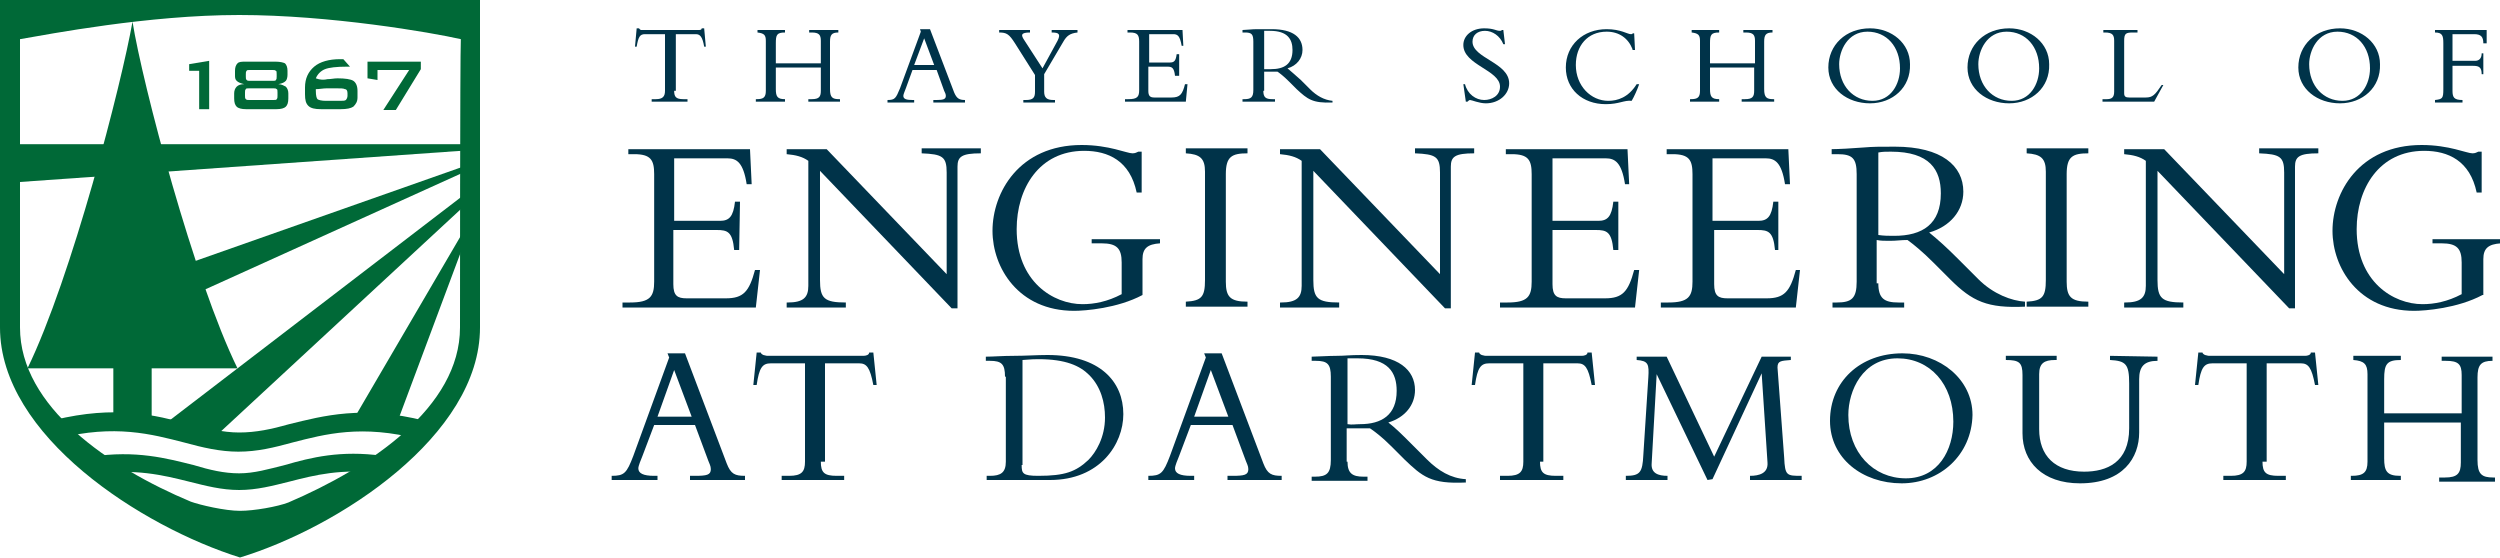
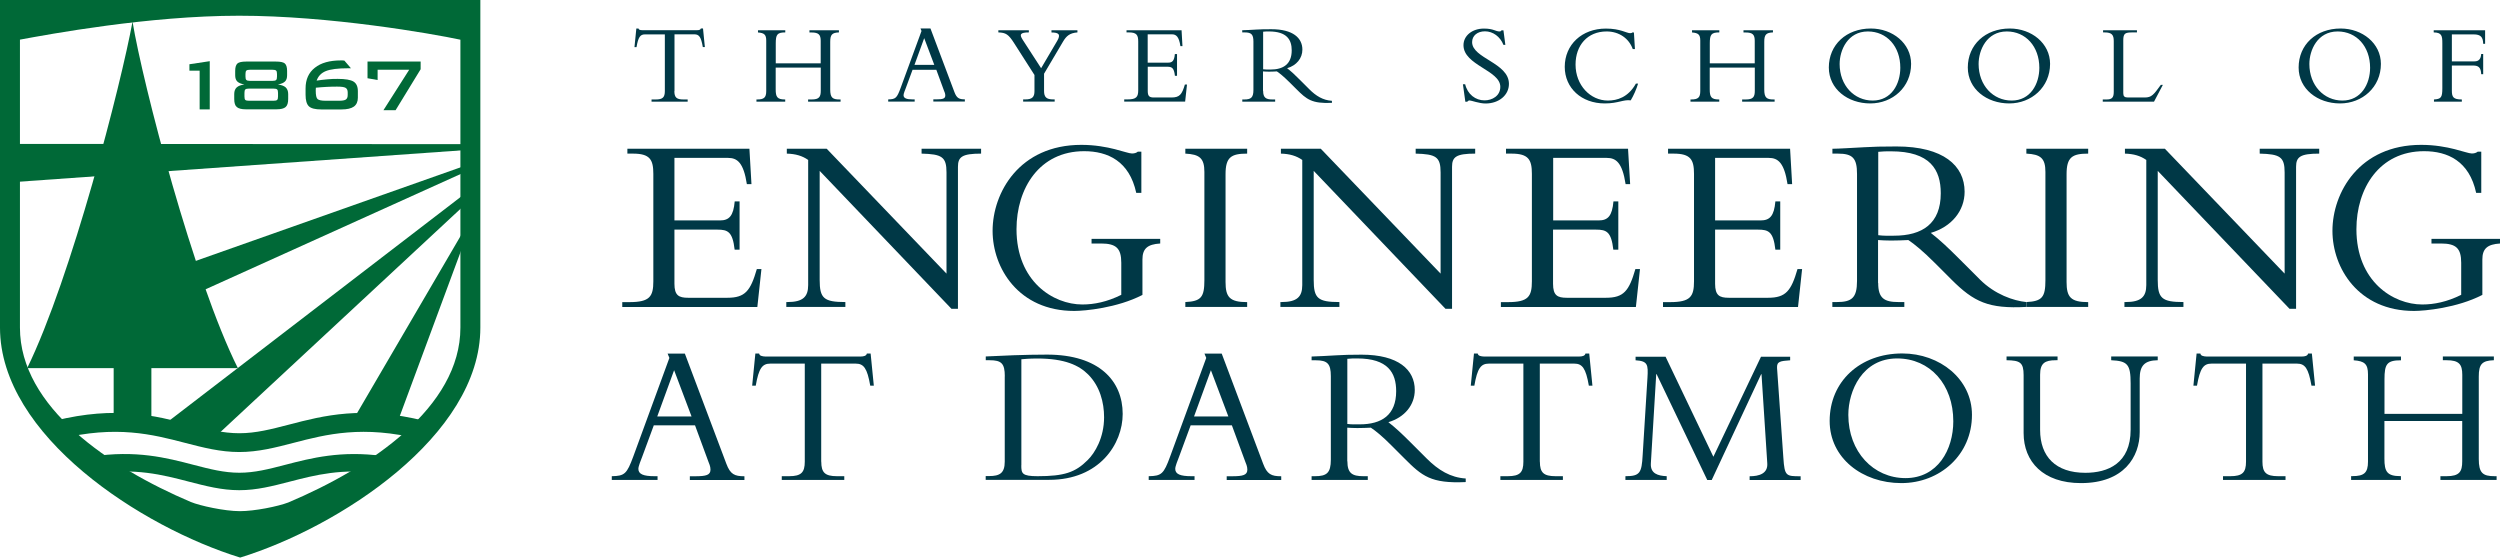
- <svg xmlns="http://www.w3.org/2000/svg" version="1.1" id="Layer_1" x="0px" y="0px" viewBox="0 0 300 66.9" style="enable-background:new 0 0 300 66.9;" xml:space="preserve">
-   <style type="text/css">
- 	.st0{fill:#003349;}
- 	.st1{fill:#006937;}
- </style>
+ <svg xmlns="http://www.w3.org/2000/svg" version="1.2" baseProfile="tiny" id="Layer_1" x="0px" y="0px" viewBox="0 0 391.07 87.22" xml:space="preserve">
  <g>
-     <path class="st0" d="M80.9,10.9c0,0.7,0.2,1,1.1,1h0.5v0.3h-4.3v-0.3h0.5c0.8,0,1.1-0.3,1.1-1V4.1h-2.4c-0.6,0-0.8,0.3-1,1.5h-0.2   l0.2-2.2h0.3c0,0.1,0.1,0.1,0.2,0.2c0.1,0,0.2,0,0.3,0h6.6c0.2,0,0.4,0,0.4-0.2h0.3l0.2,2.2h-0.2c-0.2-1.2-0.5-1.5-1-1.5h-2.4v6.8   H80.9z" />
-     <path class="st0" d="M93.1,8.1v2.6c0,0.9,0.2,1.2,1.1,1.2l0,0v0.3h-3.5v-0.3h0.1c0.8,0,1.1-0.2,1.1-1v-6c0-0.7-0.2-0.9-1-1V3.6h3.3   v0.3c-1,0-1.1,0.3-1.1,1.3v2.4h5.4V4.9c0-0.7-0.2-1-1.1-1h-0.3V3.6h3.5v0.3c-0.8,0-1,0.3-1,1.1v5.7c0,1,0.3,1.2,1.1,1.2h0.1v0.3H97   v-0.3h0.4c0.9,0,1.1-0.3,1.1-1V8.1H93.1z" />
-     <path class="st0" d="M109.5,8.4l-0.8,2.2c-0.1,0.3-0.3,0.7-0.3,0.9c0,0.4,0.4,0.5,1.1,0.5h0.2v0.3h-3.2V12c0.9,0,1-0.2,1.5-1.4   l2.5-6.8l-0.1-0.3h1.2l2.9,7.6c0.3,0.7,0.6,0.9,1.3,0.9v0.3H112V12h0.4c0.8,0,1.1-0.1,1.1-0.5c0-0.2-0.1-0.4-0.2-0.6l-0.9-2.5   C112.4,8.4,109.5,8.4,109.5,8.4z M110.9,4.6l-1.2,3.2h2.4L110.9,4.6z" />
-     <path class="st0" d="M126.9,4.9c0.4-0.8,0.2-1-0.7-1V3.6h3.1v0.3C128.4,4,128,4.3,127.6,5l-2.3,3.9V11c0,0.7,0.3,1,1.1,1h0.2v0.3   h-3.8V12h0.3c0.9,0,1.1-0.3,1.1-1V9l-2.4-3.8c-0.7-1.1-1-1.3-1.9-1.3V3.6h3.7v0.3c-1.1,0-1.1,0.3-0.7,0.9l2.2,3.4L126.9,4.9z" />
-     <path class="st0" d="M141.3,9.1H141c-0.1-1-0.4-1.1-0.9-1.1h-2.3v2.9c0,0.6,0.2,0.8,0.7,0.8h2.1c1,0,1.3-0.4,1.6-1.6h0.3l-0.2,2.1   H135v-0.3h0.4c1.1,0,1.3-0.3,1.3-1.1V5c0-0.8-0.2-1.1-1.1-1.1h-0.3V3.6h6.6l0.1,1.9h-0.2c-0.2-1.2-0.5-1.4-1-1.4h-2.9v3.4h2.5   c0.5,0,0.7-0.2,0.8-1h0.3v2.6H141.3z" />
-     <path class="st0" d="M151.6,10.9c0,0.8,0.3,1,1.1,1h0.3v0.3h-3.9v-0.3h0.2c0.8,0,1.1-0.2,1.1-1.1V5c0-0.9-0.2-1.1-1-1.1h-0.3V3.6   c0.3,0,1.2-0.1,1.7-0.1c0.6,0,0.9,0,1.8,0c2.6,0,3.7,1,3.7,2.5c0,1-0.7,1.9-1.8,2.2c0.5,0.4,0.9,0.8,1.6,1.4l1.1,1.1   c0.8,0.8,1.7,1.3,2.7,1.4v0.2c-2.4,0.1-3-0.4-4.3-1.6l-0.9-0.9c-0.6-0.6-1.1-1-1.4-1.2c-0.3,0-0.6,0-0.9,0c-0.3,0-0.5,0-0.7,0v2.3   H151.6z M151.6,8.3c0.3,0,0.5,0,0.9,0c1.6,0,2.6-0.6,2.6-2.3c0-1.3-0.6-2.3-2.7-2.3c-0.3,0-0.4,0-0.7,0v4.6H151.6z" />
-     <path class="st0" d="M175.8,10.1c0.3,1.2,1.3,1.9,2.3,1.9c0.9,0,1.9-0.5,1.9-1.6c0-2-4.4-2.6-4.4-5c0-1.1,1-2,2.5-2   c1.2,0,1.4,0.3,1.9,0.3c0.1,0,0.2,0,0.2-0.1h0.2l0.2,1.7h-0.2c-0.4-1-1.3-1.6-2.2-1.6s-1.5,0.5-1.5,1.3c0,2,4.4,2.5,4.4,5   c0,1.3-1.2,2.4-2.8,2.4c-0.8,0-1.7-0.4-1.9-0.4c-0.1,0-0.2,0.1-0.3,0.2h-0.2l-0.3-2.1H175.8z" />
-     <path class="st0" d="M195.9,5.9c-0.5-1.3-1.6-2.1-3.1-2.1c-2.3,0-3.7,1.7-3.7,4c0,2.5,1.8,4.3,3.9,4.3c1.1,0,2.4-0.4,3.4-2h0.3   c-0.2,0.6-0.6,1.5-0.9,2c-0.9-0.1-1.5,0.4-3.1,0.4c-2.8,0-4.8-1.8-4.8-4.4c0-2.7,2.1-4.6,4.9-4.6c1.7,0,2.5,0.6,2.9,0.6   c0.2,0,0.2,0,0.2-0.1h0.2l0.1,2h-0.3V5.9z" />
-     <path class="st0" d="M205.2,8.1v2.6c0,0.9,0.2,1.2,1.1,1.2l0,0v0.3h-3.5v-0.3h0.1c0.8,0,1.1-0.2,1.1-1v-6c0-0.7-0.2-0.9-1-1V3.6   h3.3v0.3c-1,0-1.1,0.3-1.1,1.3v2.4h5.4V4.9c0-0.7-0.2-1-1.1-1h-0.3V3.6h3.5v0.3c-0.8,0-1,0.3-1,1.1v5.7c0,1,0.3,1.2,1.1,1.2h0.1   v0.3H209v-0.3h0.4c0.9,0,1.1-0.3,1.1-1V8.1H205.2z" />
-     <path class="st0" d="M224.4,12.4c-2.7,0-5-1.7-5-4.3c0-2.7,2.1-4.7,5-4.7c2.6,0,4.8,1.8,4.8,4.3C229.3,10.5,227.1,12.4,224.4,12.4z    M224.1,3.8c-2.4,0-3.4,2.3-3.4,3.9c0,2.6,1.7,4.4,4,4.4c2.2,0,3.3-2,3.3-3.9C228,5.6,226.4,3.8,224.1,3.8z" />
-     <path class="st0" d="M241.1,12.4c-2.7,0-5-1.7-5-4.3c0-2.7,2.1-4.7,5-4.7c2.6,0,4.8,1.8,4.8,4.3C246,10.5,243.8,12.4,241.1,12.4z    M240.8,3.8c-2.4,0-3.4,2.3-3.4,3.9c0,2.6,1.7,4.4,4,4.4c2.2,0,3.3-2,3.3-3.9C244.7,5.6,243.1,3.8,240.8,3.8z" />
-     <path class="st0" d="M258.5,12.2h-6.2v-0.3h0.5c0.6,0,0.9-0.2,0.9-0.9V4.9c0-0.7-0.2-1-1.1-1h-0.2V3.6h4.1v0.3H256   c-0.9,0-1.1,0.1-1.1,1v6.3c0,0.4,0.2,0.5,0.6,0.5h2c0.8,0,1.1-0.3,1.9-1.5h0.2L258.5,12.2z" />
-     <path class="st0" d="M280.8,12.4c-2.7,0-5-1.7-5-4.3c0-2.7,2.1-4.7,5-4.7c2.6,0,4.8,1.8,4.8,4.3C285.7,10.5,283.5,12.4,280.8,12.4z    M280.5,3.8c-2.4,0-3.4,2.3-3.4,3.9c0,2.6,1.7,4.4,4,4.4c2.2,0,3.3-2,3.3-3.9C284.4,5.6,282.8,3.8,280.5,3.8z" />
-     <path class="st0" d="M298,8.9h-0.2c0-0.8-0.3-1-1-1h-2.5v3c0,0.8,0.2,1.1,1.2,1.1v0.3h-3.3V12c0.9-0.1,1-0.2,1-1.3V5.2   c0-0.9-0.1-1.3-1-1.3V3.6h6.2v1.6H298c0-0.8-0.3-1.1-1.1-1.1h-2.6v3.2h2.7c0.5,0,0.8-0.3,0.8-0.9h0.2V8.9z" />
-     <path class="st0" d="M88.7,30h-0.6c-0.2-2.2-0.8-2.4-2.1-2.4h-5.2v6.5c0,1.4,0.5,1.7,1.6,1.7h4.7c2.1,0,2.8-0.8,3.5-3.4h0.6   l-0.5,4.5h-16v-0.6h0.9c2.4,0,2.9-0.7,2.9-2.5V20.9c0-1.7-0.4-2.4-2.4-2.4h-0.7v-0.6H90l0.2,4.2h-0.6c-0.4-2.6-1.2-3.1-2.3-3.1   h-6.4v7.5h5.5c1.1,0,1.6-0.5,1.8-2.3h0.6L88.7,30L88.7,30z" />
-     <path class="st0" d="M114.2,37L98.4,20.5v13.1c0,2.2,0.5,2.7,3.1,2.7v0.6h-7.1v-0.6h0.1c1.9,0,2.5-0.6,2.5-2v-15   c-0.7-0.5-1.5-0.7-2.6-0.8v-0.6h4.8l14.4,15V20.7c0-1.9-0.5-2.2-3-2.3v-0.6h7.1v0.6c-2.3,0-2.8,0.4-2.8,1.6v17H114.2z" />
-     <path class="st0" d="M137.1,35.4c-3,1.6-6.9,1.9-8.2,1.9c-6.7,0-9.8-5.2-9.8-9.6c0-4.6,3.2-10.3,10.7-10.3c3.3,0,5.4,1,6.1,1   c0.3,0,0.5-0.1,0.7-0.2h0.4v4.9h-0.6c-0.8-3.8-3.4-5-6.3-5c-5.4,0-8.1,4.5-8.1,9.4c0,6.3,4.4,9,7.9,9c1.4,0,3-0.3,4.7-1.2v-3.8   c0-1.7-0.6-2.3-2.4-2.3H131v-0.5h8.2v0.5c-1.5,0.1-2.1,0.6-2.1,1.9L137.1,35.4L137.1,35.4z" />
-     <path class="st0" d="M149.7,36.8h-7.4v-0.6c1.9-0.1,2.3-0.6,2.3-2.6v-13c0-1.6-0.6-2.1-2.3-2.2v-0.6h7.4v0.6   c-1.9,0-2.6,0.4-2.6,2.5v12.9c0,1.8,0.5,2.4,2.6,2.4V36.8z" />
-     <path class="st0" d="M173.4,37l-15.8-16.5v13.1c0,2.2,0.5,2.7,3.1,2.7v0.6h-7.1v-0.6h0.1c1.9,0,2.5-0.6,2.5-2v-15   c-0.7-0.5-1.5-0.7-2.6-0.8v-0.6h4.8l14.4,15V20.7c0-1.9-0.5-2.2-3-2.3v-0.6h7.1v0.6c-2.3,0-2.8,0.4-2.8,1.6v17H173.4z" />
-     <path class="st0" d="M194.2,30h-0.6c-0.2-2.2-0.8-2.4-2.1-2.4h-5.2v6.5c0,1.4,0.5,1.7,1.6,1.7h4.7c2.1,0,2.8-0.8,3.5-3.4h0.6   l-0.5,4.5H180v-0.6h0.9c2.4,0,2.9-0.7,2.9-2.5V20.9c0-1.7-0.4-2.4-2.4-2.4h-0.7v-0.6h14.6l0.2,4.2H195c-0.4-2.6-1.2-3.1-2.3-3.1   h-6.4v7.5h5.5c1.1,0,1.6-0.5,1.8-2.3h0.6L194.2,30L194.2,30z" />
-     <path class="st0" d="M213.6,30H213c-0.2-2.2-0.8-2.4-2.1-2.4h-5.2v6.5c0,1.4,0.5,1.7,1.6,1.7h4.7c2.1,0,2.8-0.8,3.5-3.4h0.5   l-0.5,4.5h-16.2v-0.6h0.9c2.4,0,2.9-0.7,2.9-2.5V20.9c0-1.7-0.4-2.4-2.4-2.4H200v-0.6h14.6l0.2,4.2h-0.6c-0.4-2.6-1.2-3.1-2.3-3.1   h-6.4v7.5h5.5c1.1,0,1.6-0.5,1.8-2.3h0.6V30H213.6z" />
-     <path class="st0" d="M225.4,34c0,1.8,0.7,2.3,2.4,2.3h0.7v0.6h-8.6v-0.6h0.5c1.8,0,2.4-0.5,2.4-2.5V20.9c0-1.9-0.5-2.4-2.3-2.4   h-0.7v-0.6c0.7,0,2.6-0.1,3.8-0.2s1.9-0.1,3.8-0.1c5.6,0,8.2,2.3,8.2,5.4c0,2.3-1.6,4.2-4.1,4.9c1.1,0.9,2,1.7,3.5,3.2l2.4,2.4   c1.8,1.8,4,2.6,5.6,2.7v0.6c-4.5,0.2-6.3-0.6-9-3.3l-2-2c-1.3-1.3-2.4-2.2-3.1-2.7c-0.8,0-1.3,0.1-2.1,0.1c-0.7,0-1.1,0-1.6-0.1V34   H225.4z M225.4,28.2c0.7,0.1,1.2,0.1,1.9,0.1c3.4,0,5.6-1.4,5.6-5.1c0-2.8-1.3-5-6-5c-0.6,0-1,0-1.5,0.1V28.2z" />
-     <path class="st0" d="M250.6,36.8h-7.4v-0.6c1.9-0.1,2.3-0.6,2.3-2.6v-13c0-1.6-0.6-2.1-2.3-2.2v-0.6h7.4v0.6   c-1.9,0-2.6,0.4-2.6,2.5v12.9c0,1.8,0.5,2.4,2.6,2.4V36.8z" />
-     <path class="st0" d="M274.7,37l-15.8-16.5v13.1c0,2.2,0.5,2.7,3.1,2.7v0.6h-7.1v-0.6h0.1c1.9,0,2.5-0.6,2.5-2v-15   c-0.7-0.5-1.5-0.7-2.6-0.8v-0.6h4.8l14.4,15V20.7c0-1.9-0.5-2.2-3-2.3v-0.6h7.1v0.6c-2.3,0-2.8,0.4-2.8,1.6v17H274.7z" />
-     <path class="st0" d="M297.9,35.4c-3,1.6-6.9,1.9-8.2,1.9c-6.7,0-9.8-5.2-9.8-9.6c0-4.6,3.2-10.3,10.7-10.3c3.3,0,5.4,1,6.1,1   c0.3,0,0.5-0.1,0.7-0.2h0.4v4.9h-0.6c-0.8-3.8-3.4-5-6.3-5c-5.4,0-8.1,4.5-8.1,9.4c0,6.3,4.4,9,7.9,9c1.4,0,3-0.3,4.7-1.2v-3.8   c0-1.7-0.6-2.3-2.4-2.3h-1.1v-0.5h8.2v0.5c-1.5,0.1-2.1,0.6-2.1,1.9v4.3H297.9z" />
-     <path class="st0" d="M78.5,51l-1.4,3.7c-0.2,0.5-0.5,1.2-0.5,1.5c0,0.6,0.6,0.9,1.9,0.9h0.4v0.5h-5.5v-0.5c1.5,0,1.8-0.3,2.6-2.4   l4.3-11.8l-0.2-0.5h2.1l5,13.2c0.5,1.3,1,1.5,2.2,1.5v0.5h-6.6v-0.5h0.6c1.4,0,1.9-0.1,1.9-0.8c0-0.4-0.2-0.7-0.3-1L83.4,51H78.5z    M80.9,44.4l-2,5.6H83L80.9,44.4z" />
-     <path class="st0" d="M98.5,55.4c0,1.3,0.4,1.7,1.9,1.7h0.9v0.5h-7.5v-0.5h0.9c1.5,0,1.9-0.5,1.9-1.7V43.6h-4.1   c-1,0-1.4,0.5-1.7,2.6h-0.4l0.4-3.9h0.5c0,0.1,0.1,0.2,0.3,0.3c0.1,0,0.3,0.1,0.5,0.1h11.5c0.3,0,0.7-0.1,0.7-0.4h0.5l0.4,3.9h-0.4   c-0.4-2.1-0.8-2.6-1.7-2.6H99v11.8H98.5z" />
-     <path class="st0" d="M120.6,45.2c0-1.5-0.4-1.9-1.8-1.9h-0.5v-0.5c0.9,0,2-0.1,3.4-0.1c1.3,0,2.8-0.1,4-0.1c6.3,0,9.1,3.2,9.1,7.1   c0,3.6-2.8,7.9-8.8,7.9h-7.6v-0.5h0.4c1.3,0,1.9-0.4,1.9-1.7V45.2H120.6z M122.6,55.8c0,1,0.1,1.3,2,1.3c3.2,0,4.5-0.5,6-1.9   c0.9-0.9,2-2.7,2-5.1c0-1.8-0.5-3.7-1.9-5.1c-1.1-1.1-2.8-1.9-6.1-1.9c-1,0-1.6,0.1-1.9,0.1v12.6H122.6z" />
-     <path class="st0" d="M142.9,51l-1.4,3.7c-0.2,0.5-0.5,1.2-0.5,1.5c0,0.6,0.6,0.9,1.9,0.9h0.4v0.5h-5.5v-0.5c1.5,0,1.8-0.3,2.6-2.4   l4.3-11.8l-0.2-0.5h2.1l5,13.2c0.5,1.3,1,1.5,2.2,1.5v0.5h-6.5v-0.5h0.6c1.4,0,1.9-0.1,1.9-0.8c0-0.4-0.2-0.7-0.3-1l-1.6-4.3   C147.9,51,142.9,51,142.9,51z M145.3,44.4l-2,5.6h4.1L145.3,44.4z" />
-     <path class="st0" d="M161.7,55.4c0,1.4,0.6,1.8,1.9,1.8h0.5v0.5h-6.7v-0.5h0.4c1.4,0,1.9-0.4,1.9-2v-10c0-1.5-0.4-1.9-1.8-1.9h-0.5   v-0.5c0.6,0,2-0.1,3-0.1s1.5-0.1,3-0.1c4.4,0,6.4,1.8,6.4,4.2c0,1.8-1.2,3.3-3.2,3.9c0.9,0.7,1.6,1.4,2.7,2.5l1.9,1.9   c1.4,1.4,2.9,2.3,4.7,2.4v0.4c-4.2,0.2-5.2-0.7-7.4-2.8l-1.6-1.6c-1-1-1.9-1.7-2.5-2.1c-0.6,0-1,0-1.6,0c-0.5,0-0.8,0-1.2,0v4   H161.7z M161.7,50.9c0.6,0.1,0.9,0,1.5,0c2.6,0,4.4-1.1,4.4-4c0-2.2-1-3.9-4.7-3.9c-0.5,0-0.8,0-1.2,0V50.9z" />
-     <path class="st0" d="M184.8,55.4c0,1.3,0.4,1.7,1.9,1.7h0.9v0.5H180v-0.5h0.9c1.5,0,1.9-0.5,1.9-1.7V43.6h-4.1   c-1,0-1.4,0.5-1.7,2.6h-0.4l0.4-3.9h0.5c0,0.1,0.1,0.2,0.3,0.3c0.1,0,0.3,0.1,0.5,0.1h11.5c0.3,0,0.7-0.1,0.7-0.4h0.5l0.4,3.9H191   c-0.4-2.1-0.8-2.6-1.7-2.6h-4.1v11.8H184.8z" />
-     <path class="st0" d="M204.9,57.6l-6.1-12.7l0,0l-0.6,10.7c-0.1,1.2,0.8,1.5,1.9,1.5v0.5h-5v-0.5c1.7,0,2-0.4,2.1-2.5l0.6-9.3   c0.1-1.6,0-2-1.4-2.1v-0.4h3.6l5.7,12l5.7-12h3.5v0.4c-1.2,0.1-1.6,0.1-1.6,0.9l0.8,10.8c0.1,2.2,0.3,2.2,2.1,2.2v0.5H210v-0.5   c1.1,0,2.2-0.3,2.1-1.6l-0.7-10.7l0,0l-5.9,12.7L204.9,57.6L204.9,57.6z" />
-     <path class="st0" d="M228.2,58c-4.7,0-8.6-3-8.6-7.5c0-4.7,3.6-8.1,8.7-8.1c4.5,0,8.4,3.1,8.4,7.4C236.6,54.6,232.8,58,228.2,58z    M227.7,43c-4.2,0-5.9,3.9-5.9,6.8c0,4.5,3,7.6,6.9,7.6s5.7-3.4,5.7-6.8C234.4,46.1,231.6,43,227.7,43z" />
-     <path class="st0" d="M258.9,42.8v0.5c-1.6,0-2.2,0.7-2.2,2.2v6.4c0,3-1.9,6.1-7.1,6.1c-4.5,0-6.9-2.6-6.9-6v-7c0-1.5-0.4-1.8-2-1.8   v-0.5h6.1v0.5h-0.2c-1.3,0-1.9,0.4-1.9,1.7v6.6c0,3.2,1.9,5.1,5.4,5.1c2.7,0,5.4-1.1,5.4-5.2V46c0-2.3-0.4-2.7-2.3-2.8v-0.5   L258.9,42.8L258.9,42.8z" />
-     <path class="st0" d="M271.5,55.4c0,1.3,0.4,1.7,1.9,1.7h0.9v0.5h-7.5v-0.5h0.9c1.5,0,1.9-0.5,1.9-1.7V43.6h-4.1   c-1,0-1.4,0.5-1.7,2.6h-0.4l0.4-3.9h0.5c0,0.1,0.1,0.2,0.3,0.3c0.1,0,0.3,0.1,0.5,0.1h11.5c0.3,0,0.7-0.1,0.7-0.4h0.5l0.4,3.9h-0.4   c-0.4-2.1-0.8-2.6-1.7-2.6H272v11.8H271.5z" />
-     <path class="st0" d="M286.1,50.5V55c0,1.5,0.3,2.1,1.9,2.1h0.1v0.5h-6v-0.5h0.1c1.4,0,1.9-0.4,1.9-1.7V44.9c0-1.2-0.4-1.6-1.7-1.7   v-0.5h5.7v0.5c-1.7,0-2,0.5-2,2.3v4.1h9.3V45c0-1.3-0.4-1.7-1.9-1.7H293v-0.5h6.1v0.5c-1.4,0-1.8,0.5-1.8,2v9.9   c0,1.7,0.5,2.1,1.9,2.1h0.2v0.5h-6.7v-0.5h0.7c1.5,0,1.9-0.5,1.9-1.8v-4.8h-9.2V50.5z" />
-     <polygon class="st1" points="56.7,19.6 7.3,37 4.6,43.8 56.7,20.2  " />
-     <polygon class="st1" points="56.7,22.6 19.5,51.1 25.5,52.7 56.7,23.8  " />
-     <polygon class="st1" points="56.7,25.9 42.2,50.7 47.4,51.4 56.7,26.5  " />
-     <polygon class="st1" points="56.7,17.3 1.4,17.3 1.5,21.9 56.7,18  " />
+     <path fill="#003846" d="M105.49,14.25c0,0.97,0.32,1.31,1.42,1.31h0.66v0.34h-5.65v-0.34h0.66c1.09,0,1.42-0.34,1.42-1.31V5.38   h-3.12c-0.72,0-1.04,0.41-1.31,1.99h-0.32l0.29-2.91h0.34c0.02,0.11,0.09,0.18,0.2,0.21c0.11,0.04,0.23,0.05,0.36,0.05h8.63   c0.25,0,0.52-0.05,0.56-0.27h0.34l0.29,2.91h-0.32c-0.27-1.58-0.59-1.99-1.31-1.99h-3.12V14.25z" />
+     <path fill="#003846" d="M121.34,10.57v3.41c0,1.17,0.23,1.58,1.44,1.58h0.05v0.34h-4.5v-0.34h0.11c1.06,0,1.42-0.29,1.42-1.31v-7.9   c0-0.93-0.31-1.2-1.29-1.27V4.73h4.27v0.34c-1.27,0-1.49,0.34-1.49,1.72v3.12h7.03V6.39c0-0.95-0.31-1.31-1.42-1.31h-0.34V4.73   h4.61v0.34c-1.08,0.04-1.36,0.36-1.36,1.47V14c0,1.27,0.36,1.56,1.44,1.56h0.18v0.34h-5.08v-0.34h0.56c1.16,0,1.42-0.41,1.42-1.35   v-3.64H121.34z" />
+     <path fill="#003846" d="M142.74,10.94l-1.04,2.82c-0.13,0.34-0.36,0.88-0.36,1.13c0,0.48,0.47,0.66,1.46,0.66h0.28v0.34h-4.14   v-0.34c1.17-0.02,1.36-0.22,1.94-1.78l3.27-8.92l-0.16-0.4h1.56l3.75,9.96c0.36,0.95,0.74,1.13,1.63,1.13v0.34h-4.93v-0.34h0.47   c1.02,0,1.4-0.11,1.4-0.61c0-0.29-0.12-0.56-0.2-0.74l-1.2-3.27H142.74z M144.57,5.97l-1.52,4.18h3.1L144.57,5.97z" />
+     <path fill="#003846" d="M165.39,6.37c0.57-0.99,0.23-1.29-0.91-1.29V4.73h4.06v0.34c-1.22,0.09-1.74,0.58-2.24,1.42l-2.98,5.04   v2.69c0,0.95,0.34,1.33,1.43,1.33h0.23v0.34h-4.93v-0.34h0.34c1.11,0,1.43-0.41,1.43-1.29v-2.53l-3.19-4.99   c-0.88-1.38-1.29-1.63-2.46-1.67V4.73h4.77v0.34c-1.4,0-1.49,0.34-0.95,1.17l2.87,4.43L165.39,6.37z" />
+     <path fill="#003846" d="M184.13,11.86h-0.34c-0.14-1.27-0.49-1.42-1.22-1.42h-3.03v3.82c0,0.83,0.31,0.99,0.97,0.99h2.76   c1.25,0,1.63-0.48,2.08-2.03h0.33l-0.29,2.67h-9.53v-0.34h0.5c1.43,0,1.69-0.4,1.69-1.47V6.51c0-1-0.23-1.44-1.44-1.44h-0.39V4.73   h8.61l0.14,2.49h-0.32c-0.23-1.52-0.68-1.85-1.33-1.85h-3.79V9.8h3.21c0.65,0,0.95-0.3,1.04-1.34h0.34V11.86z" />
+     <path fill="#003846" d="M197.59,14.21c0,1.08,0.44,1.35,1.46,1.35h0.42v0.34h-5.14v-0.34h0.3c1.06,0,1.44-0.29,1.44-1.49V6.51   c0-1.11-0.31-1.44-1.35-1.44h-0.4V4.73c0.43,0,1.53-0.07,2.27-0.11c0.75-0.04,1.11-0.05,2.3-0.05c3.35,0,4.84,1.36,4.84,3.19   c0,1.35-0.91,2.48-2.39,2.91c0.67,0.52,1.21,1.02,2.05,1.87l1.42,1.42c1.06,1.06,2.15,1.72,3.54,1.81v0.32   c-3.14,0.14-3.95-0.54-5.55-2.14l-1.19-1.18c-0.8-0.79-1.43-1.31-1.87-1.6c-0.45,0.02-0.75,0.04-1.24,0.04   c-0.4,0-0.64-0.02-0.93-0.04V14.21z M197.59,10.84c0.44,0.05,0.71,0.04,1.13,0.04c2.02,0,3.34-0.84,3.34-3   c0-1.67-0.76-2.96-3.56-2.96c-0.35,0-0.58,0-0.91,0.04V10.84z" />
+     <path fill="#003846" d="M229.19,13.17c0.38,1.6,1.63,2.53,3.03,2.53c1.2,0,2.47-0.7,2.47-2.12c0-2.58-5.76-3.37-5.76-6.51   c0-1.49,1.36-2.6,3.2-2.6c1.51,0,1.81,0.45,2.44,0.45c0.14,0,0.22-0.04,0.32-0.18h0.29l0.3,2.28h-0.3   c-0.5-1.29-1.65-2.12-2.89-2.12c-1.18,0-2.01,0.68-2.01,1.69c0,2.55,5.76,3.23,5.76,6.53c0,1.76-1.56,3.07-3.66,3.07   c-0.99,0-2.24-0.48-2.49-0.48c-0.16,0-0.29,0.09-0.36,0.2h-0.31l-0.38-2.73H229.19z" />
+     <path fill="#003846" d="M255.41,7.68c-0.59-1.67-2.14-2.76-4.09-2.76c-3,0-4.86,2.17-4.86,5.18c0,3.25,2.33,5.63,5.06,5.63   c1.42,0,3.16-0.48,4.38-2.65h0.34c-0.23,0.81-0.72,1.92-1.15,2.62c-1.15-0.16-1.94,0.48-4.06,0.48c-3.64,0-6.26-2.4-6.26-5.72   c0-3.48,2.69-5.99,6.44-5.99c2.26,0,3.23,0.72,3.79,0.72c0.2,0,0.29-0.05,0.32-0.11h0.27l0.16,2.6H255.41z" />
+     <path fill="#003846" d="M267.45,10.57v3.41c0,1.17,0.23,1.58,1.44,1.58h0.05v0.34h-4.5v-0.34h0.11c1.06,0,1.42-0.29,1.42-1.31v-7.9   c0-0.93-0.3-1.2-1.29-1.27V4.73h4.27v0.34c-1.27,0-1.49,0.34-1.49,1.72v3.12h7.03V6.39c0-0.95-0.3-1.31-1.42-1.31h-0.34V4.73h4.61   v0.34c-1.08,0.04-1.36,0.36-1.36,1.47V14c0,1.27,0.36,1.56,1.44,1.56h0.18v0.34h-5.08v-0.34h0.56c1.17,0,1.42-0.41,1.42-1.35v-3.64   H267.45z" />
+     <path fill="#003846" d="M292.56,16.18c-3.52,0-6.48-2.26-6.48-5.62c0-3.57,2.75-6.1,6.57-6.1c3.39,0,6.3,2.31,6.3,5.54   C298.95,13.64,296.05,16.18,292.56,16.18z M292.19,4.92c-3.16,0-4.42,2.94-4.42,5.09c0,3.36,2.28,5.72,5.17,5.72   c2.93,0,4.32-2.58,4.32-5.13C297.27,7.27,295.15,4.92,292.19,4.92z" />
+     <path fill="#003846" d="M314.3,16.18c-3.52,0-6.48-2.26-6.48-5.62c0-3.57,2.75-6.1,6.57-6.1c3.39,0,6.3,2.31,6.3,5.54   C320.68,13.64,317.78,16.18,314.3,16.18z M313.92,4.92c-3.16,0-4.41,2.94-4.41,5.09c0,3.36,2.28,5.72,5.17,5.72   c2.93,0,4.33-2.58,4.33-5.13C319,7.27,316.88,4.92,313.92,4.92z" />
+     <path fill="#003846" d="M336.95,15.9h-8.02v-0.34h0.59c0.82,0,1.13-0.27,1.13-1.18V6.42c0-0.95-0.29-1.35-1.42-1.35h-0.25V4.73h5.3   v0.34h-0.67c-1.17,0-1.47,0.13-1.47,1.24v8.27c0,0.49,0.2,0.67,0.72,0.67h2.64c1.06,0,1.38-0.41,2.51-1.97h0.32L336.95,15.9z" />
+     <path fill="#003846" d="M366.05,16.18c-3.52,0-6.48-2.26-6.48-5.62c0-3.57,2.74-6.1,6.57-6.1c3.39,0,6.3,2.31,6.3,5.54   C372.44,13.64,369.53,16.18,366.05,16.18z M365.67,4.92c-3.16,0-4.42,2.94-4.42,5.09c0,3.36,2.28,5.72,5.17,5.72   c2.92,0,4.33-2.58,4.33-5.13C370.75,7.27,368.63,4.92,365.67,4.92z" />
+     <path fill="#003846" d="M388.44,11.61h-0.31c-0.04-1.04-0.41-1.36-1.27-1.36h-3.32v3.93c0,1,0.22,1.38,1.56,1.38v0.34h-4.36v-0.34   c1.11-0.07,1.31-0.31,1.31-1.76V6.76c0-1.15-0.09-1.67-1.35-1.69V4.73h8.04v2.12h-0.3c-0.02-1.04-0.38-1.47-1.49-1.47h-3.41V9.6   h3.55c0.66,0,0.99-0.38,1.04-1.15h0.31V11.61z" />
+     <path fill="#003846" d="M115.68,39.06h-0.76c-0.32-2.82-1.07-3.14-2.7-3.14h-6.72v8.47c0,1.83,0.68,2.19,2.15,2.19h6.13   c2.78,0,3.62-1.07,4.61-4.49h0.72l-0.64,5.93H97.34v-0.76h1.12c3.18,0,3.74-0.87,3.74-3.26V27.21c0-2.23-0.52-3.18-3.18-3.18h-0.88   v-0.76h19.09l0.32,5.53h-0.72c-0.52-3.38-1.51-4.1-2.94-4.1h-8.39v9.78h7.12c1.43,0,2.11-0.68,2.31-2.98h0.76V39.06z" />
+     <path fill="#003846" d="M148.82,48.29l-20.6-21.56v17.06c0,2.87,0.64,3.46,4.02,3.46v0.76H123v-0.76h0.16   c2.47,0,3.26-0.84,3.26-2.66V25.02c-0.91-0.64-1.95-0.95-3.34-0.99v-0.76h6.24l18.74,19.53V26.97c0-2.43-0.72-2.86-3.9-2.94v-0.76   h9.31v0.76c-2.99,0-3.62,0.52-3.62,2.07v22.2H148.82z" />
+     <path fill="#003846" d="M178.7,46.14c-3.94,2.03-8.99,2.5-10.66,2.5c-8.71,0-12.77-6.72-12.77-12.53c0-5.97,4.18-13.45,13.88-13.45   c4.26,0,7.08,1.35,7.92,1.35c0.36,0,0.68-0.08,0.91-0.28h0.56v6.44h-0.8c-1.07-4.97-4.46-6.52-8.15-6.52   c-7,0-10.58,5.81-10.58,12.21c0,8.15,5.73,11.77,10.3,11.77c1.83,0,3.86-0.4,6.09-1.51v-5.01c0-2.27-0.8-3.02-3.18-3.02h-1.47   v-0.72h10.74v0.72c-1.99,0.12-2.78,0.8-2.78,2.5V46.14z" />
+     <path fill="#003846" d="M195.09,48.01h-9.67v-0.76c2.47-0.12,2.98-0.76,2.98-3.42V26.89c0-2.15-0.76-2.75-2.98-2.86v-0.76h9.67   v0.76c-2.51,0-3.38,0.56-3.38,3.22v16.87c0,2.35,0.64,3.14,3.38,3.14V48.01z" />
+     <path fill="#003846" d="M226.1,48.29L205.5,26.73v17.06c0,2.87,0.64,3.46,4.02,3.46v0.76h-9.23v-0.76h0.16   c2.47,0,3.26-0.84,3.26-2.66V25.02c-0.92-0.64-1.95-0.95-3.34-0.99v-0.76h6.24l18.74,19.53V26.97c0-2.43-0.72-2.86-3.9-2.94v-0.76   h9.31v0.76c-2.98,0-3.62,0.52-3.62,2.07v22.2H226.1z" />
+     <path fill="#003846" d="M253.13,39.06h-0.76c-0.32-2.82-1.07-3.14-2.71-3.14h-6.72v8.47c0,1.83,0.68,2.19,2.15,2.19h6.12   c2.79,0,3.62-1.07,4.61-4.49h0.72l-0.64,5.93h-21.12v-0.76h1.11c3.18,0,3.74-0.87,3.74-3.26V27.21c0-2.23-0.52-3.18-3.18-3.18   h-0.87v-0.76h19.09L255,28.8h-0.71c-0.52-3.38-1.51-4.1-2.94-4.1h-8.39v9.78h7.12c1.43,0,2.11-0.68,2.31-2.98h0.76V39.06z" />
+     <path fill="#003846" d="M278.48,39.06h-0.76c-0.32-2.82-1.07-3.14-2.71-3.14h-6.72v8.47c0,1.83,0.68,2.19,2.15,2.19h6.13   c2.78,0,3.62-1.07,4.61-4.49h0.72l-0.64,5.93h-21.12v-0.76h1.11c3.18,0,3.74-0.87,3.74-3.26V27.21c0-2.23-0.52-3.18-3.18-3.18   h-0.88v-0.76h19.09l0.32,5.53h-0.72c-0.52-3.38-1.51-4.1-2.94-4.1h-8.39v9.78h7.12c1.43,0,2.11-0.68,2.31-2.98h0.76V39.06z" />
+     <path fill="#003846" d="M293.8,44.27c0,2.39,0.95,2.98,3.18,2.98h0.91v0.76h-11.26v-0.76h0.68c2.35,0,3.18-0.64,3.18-3.3V27.21   c0-2.47-0.68-3.18-2.98-3.18h-0.87v-0.76c0.95,0,3.38-0.16,5.01-0.24c1.63-0.08,2.42-0.12,5.01-0.12c7.36,0,10.66,3.02,10.66,7.08   c0,2.98-2.03,5.49-5.29,6.44c1.47,1.15,2.66,2.27,4.53,4.14l3.14,3.14c2.35,2.35,5.27,3.34,7.27,3.54v0.76   c-5.9,0.32-8.19-0.76-11.73-4.3l-2.62-2.62c-1.75-1.75-3.14-2.9-4.1-3.54c-1,0.04-1.63,0.08-2.71,0.08c-0.88,0-1.39-0.04-2.03-0.08   V44.27z M293.8,36.79c0.95,0.12,1.55,0.08,2.47,0.08c4.42,0,7.32-1.87,7.32-6.64c0-3.7-1.67-6.56-7.79-6.56   c-0.76,0-1.27,0-1.99,0.08V36.79z" />
+     <path fill="#003846" d="M326.65,48.01h-9.67v-0.76c2.47-0.12,2.98-0.76,2.98-3.42V26.89c0-2.15-0.76-2.75-2.98-2.86v-0.76h9.67   v0.76c-2.51,0-3.38,0.56-3.38,3.22v16.87c0,2.35,0.64,3.14,3.38,3.14V48.01z" />
+     <path fill="#003846" d="M358.13,48.29l-20.6-21.56v17.06c0,2.87,0.64,3.46,4.02,3.46v0.76h-9.23v-0.76h0.16   c2.47,0,3.26-0.84,3.26-2.66V25.02c-0.92-0.64-1.95-0.95-3.34-0.99v-0.76h6.25l18.73,19.53V26.97c0-2.43-0.71-2.86-3.9-2.94v-0.76   h9.31v0.76c-2.98,0-3.62,0.52-3.62,2.07v22.2H358.13z" />
+     <path fill="#003846" d="M388.29,46.14c-3.94,2.03-8.99,2.5-10.66,2.5c-8.71,0-12.77-6.72-12.77-12.53   c0-5.97,4.18-13.45,13.88-13.45c4.26,0,7.08,1.35,7.92,1.35c0.36,0,0.67-0.08,0.92-0.28h0.56v6.44h-0.8   c-1.07-4.97-4.45-6.52-8.15-6.52c-7,0-10.58,5.81-10.58,12.21c0,8.15,5.73,11.77,10.3,11.77c1.83,0,3.86-0.4,6.09-1.51v-5.01   c0-2.27-0.8-3.02-3.18-3.02h-1.47v-0.72h10.74v0.72c-1.99,0.12-2.78,0.8-2.78,2.5V46.14z" />
+     <path fill="#003846" d="M102.28,66.51l-1.8,4.88c-0.22,0.59-0.62,1.52-0.62,1.95c0,0.84,0.81,1.15,2.51,1.15h0.49v0.59H95.7v-0.59   c2.02-0.03,2.36-0.37,3.36-3.07l5.65-15.43l-0.28-0.68h2.7l6.49,17.23c0.62,1.65,1.27,1.96,2.83,1.96v0.59h-8.54v-0.59h0.81   c1.77,0,2.42-0.19,2.42-1.05c0-0.5-0.22-0.96-0.34-1.27l-2.08-5.65H102.28z M105.45,57.91l-2.64,7.24h5.37L105.45,57.91z" />
+     <path fill="#003846" d="M128.47,72.22c0,1.68,0.56,2.27,2.45,2.27h1.15v0.59h-9.78v-0.59h1.15c1.89,0,2.45-0.59,2.45-2.27V56.88   h-5.4c-1.24,0-1.8,0.71-2.27,3.45h-0.56l0.5-5.03h0.59c0.03,0.19,0.15,0.31,0.34,0.37c0.19,0.06,0.41,0.1,0.62,0.1h14.93   c0.44,0,0.9-0.1,0.96-0.47h0.59l0.5,5.03h-0.56c-0.47-2.73-1.02-3.45-2.27-3.45h-5.4V72.22z" />
+     <path fill="#003846" d="M157.18,58.87c0-2.02-0.53-2.52-2.36-2.52h-0.62v-0.59c1.15-0.06,2.67-0.13,4.38-0.19   c1.71-0.06,3.6-0.1,5.21-0.1c8.2,0,11.83,4.16,11.83,9.28c0,4.69-3.63,10.31-11.49,10.31h-9.94v-0.59h0.53   c1.68,0,2.45-0.46,2.45-2.27V58.87z M159.76,72.78c0,1.27,0.09,1.71,2.55,1.71c4.16,0,5.9-0.59,7.82-2.51   c1.15-1.12,2.58-3.51,2.58-6.71c0-2.3-0.65-4.84-2.48-6.68c-1.43-1.43-3.63-2.51-7.98-2.51c-1.27,0-2.11,0.09-2.48,0.12V72.78z" />
+     <path fill="#003846" d="M186.26,66.51l-1.8,4.88c-0.22,0.59-0.62,1.52-0.62,1.95c0,0.84,0.81,1.15,2.52,1.15h0.5v0.59h-7.17v-0.59   c2.02-0.03,2.36-0.37,3.35-3.07l5.65-15.43l-0.28-0.68h2.7l6.48,17.23c0.62,1.65,1.27,1.96,2.83,1.96v0.59h-8.53v-0.59h0.81   c1.77,0,2.42-0.19,2.42-1.05c0-0.5-0.22-0.96-0.34-1.27l-2.08-5.65H186.26z M189.42,57.91l-2.64,7.24h5.37L189.42,57.91z" />
+     <path fill="#003846" d="M210.77,72.16c0,1.86,0.75,2.33,2.48,2.33h0.71v0.59h-8.79v-0.59h0.53c1.83,0,2.48-0.5,2.48-2.58V58.84   c0-1.93-0.53-2.48-2.33-2.48h-0.68v-0.59c0.74,0,2.64-0.13,3.91-0.19c1.27-0.06,1.89-0.1,3.91-0.1c5.75,0,8.32,2.36,8.32,5.53   c0,2.33-1.58,4.28-4.13,5.03c1.15,0.9,2.08,1.77,3.54,3.23l2.45,2.45c1.83,1.83,3.73,2.98,6.11,3.13v0.56   c-5.43,0.25-6.83-0.93-9.59-3.7l-2.05-2.05c-1.36-1.37-2.45-2.27-3.2-2.76c-0.77,0.03-1.27,0.06-2.11,0.06   c-0.68,0-1.09-0.03-1.58-0.06V72.16z M210.77,66.32c0.75,0.09,1.21,0.06,1.92,0.06c3.45,0,5.71-1.46,5.71-5.19   c0-2.89-1.3-5.12-6.09-5.12c-0.59,0-0.99,0-1.55,0.06V66.32z" />
+     <path fill="#003846" d="M240.88,72.22c0,1.68,0.56,2.27,2.45,2.27h1.15v0.59h-9.78v-0.59h1.15c1.9,0,2.45-0.59,2.45-2.27V56.88   h-5.4c-1.24,0-1.8,0.71-2.27,3.45h-0.56l0.5-5.03h0.59c0.03,0.19,0.15,0.31,0.34,0.37c0.19,0.06,0.4,0.1,0.62,0.1h14.93   c0.43,0,0.9-0.1,0.96-0.47h0.59l0.5,5.03h-0.56c-0.47-2.73-1.03-3.45-2.27-3.45h-5.4V72.22z" />
+     <path fill="#003846" d="M267.06,75.08l-7.92-16.55h-0.06l-0.84,13.97c-0.09,1.58,1.09,1.93,2.48,1.99v0.59h-6.46v-0.59   c2.27,0,2.55-0.5,2.7-3.32l0.75-12.08c0.12-2.05,0.06-2.61-1.86-2.73v-0.56h4.69l7.48,15.65l7.45-15.65h4.56v0.56   c-1.52,0.12-2.11,0.15-2.05,1.21l0.99,14.07c0.19,2.86,0.43,2.86,2.7,2.86v0.59h-7.98v-0.59c1.46,0,2.89-0.4,2.76-2.05l-0.9-13.91   h-0.06l-7.73,16.55H267.06z" />
+     <path fill="#003846" d="M297.42,75.57c-6.09,0-11.21-3.91-11.21-9.72c0-6.18,4.75-10.56,11.36-10.56c5.87,0,10.9,4.01,10.9,9.6   C308.48,71.16,303.45,75.57,297.42,75.57z M296.77,56.07c-5.46,0-7.64,5.09-7.64,8.82c0,5.8,3.94,9.9,8.94,9.9   c5.06,0,7.48-4.47,7.48-8.88C305.56,60.14,301.9,56.07,296.77,56.07z" />
+     <path fill="#003846" d="M337.53,55.76v0.59c-2.08,0.03-2.82,0.87-2.82,2.86v8.38c0,3.85-2.45,7.98-9.19,7.98   c-5.93,0-8.97-3.38-8.97-7.82v-9.07c0-1.99-0.56-2.3-2.67-2.33v-0.59h7.98v0.59h-0.28c-1.71,0-2.45,0.46-2.45,2.27v8.63   c0,4.19,2.45,6.71,7.08,6.71c3.51,0,7.08-1.46,7.08-6.74v-7.24c0-2.98-0.47-3.51-3.04-3.63v-0.59H337.53z" />
+     <path fill="#003846" d="M353.91,72.22c0,1.68,0.56,2.27,2.46,2.27h1.15v0.59h-9.78v-0.59h1.15c1.89,0,2.45-0.59,2.45-2.27V56.88   h-5.4c-1.24,0-1.8,0.71-2.27,3.45h-0.56l0.5-5.03h0.59c0.03,0.19,0.15,0.31,0.34,0.37c0.19,0.06,0.4,0.1,0.62,0.1h14.93   c0.43,0,0.9-0.1,0.96-0.47h0.59l0.5,5.03h-0.56c-0.47-2.73-1.02-3.45-2.27-3.45h-5.4V72.22z" />
+     <path fill="#003846" d="M372.99,65.85v5.9c0,2.02,0.41,2.73,2.49,2.73h0.09v0.59h-7.79v-0.59h0.19c1.83,0,2.45-0.5,2.45-2.27V58.56   c0-1.61-0.53-2.08-2.23-2.2v-0.59h7.39v0.59c-2.21,0-2.58,0.59-2.58,2.98v5.4h12.17v-6.12c0-1.65-0.53-2.27-2.45-2.27h-0.59v-0.59   h7.98v0.59c-1.86,0.06-2.36,0.62-2.36,2.55v12.89c0,2.2,0.62,2.7,2.48,2.7h0.31v0.59h-8.79v-0.59h0.96c2.02,0,2.45-0.71,2.45-2.33   v-6.3H372.99z" />
+     <polygon fill="#006937" points="73.87,25.53 9.48,48.28 6.06,57.05 73.87,26.4  " />
+     <polygon fill="#006937" points="73.87,29.42 25.38,66.64 33.22,68.75 73.87,30.96  " />
+     <polygon fill="#006937" points="73.87,33.8 54.98,66.12 61.82,67.02 73.87,34.49  " />
+     <polygon fill="#006937" points="73.87,22.55 1.87,22.51 1.9,28.5 73.87,23.4  " />
    <g>
-       <path class="st1" d="M51,50.5c-7.5-1.9-12.2-0.6-16.3,0.4c-2.1,0.6-4,1-6,1s-3.8-0.5-6-1c-4.1-1.1-8.8-2.3-16.2-0.5L7,52.6    c6.8-1.7,11.2-0.5,15.1,0.5c2.2,0.6,4.3,1.1,6.5,1.1c2.3,0,4.3-0.5,6.5-1.1c3.9-1,8.3-2.2,15.2-0.4L51,50.5z" />
+       <path fill="#006937" d="M66.47,65.85c-9.73-2.43-15.86-0.84-21.26,0.57c-2.78,0.72-5.18,1.35-7.77,1.35    c-2.59,0-4.99-0.62-7.77-1.35c-5.37-1.4-11.46-2.98-21.09-0.61l0.7,2.86c8.91-2.19,14.61-0.71,19.64,0.6    c2.85,0.74,5.54,1.44,8.51,1.44c2.97,0,5.66-0.7,8.51-1.44c5.07-1.32,10.81-2.81,19.81-0.56L66.47,65.85z" />
    </g>
    <g>
-       <path class="st1" d="M45.9,54.7c-5-0.7-8.6,0.2-11.7,1.1c-2,0.5-3.7,1-5.5,1s-3.5-0.4-5.5-1C20,55,16.3,54,11,54.8l0.3,2.1    c4.9-0.7,8.2,0.1,11.4,0.9c2,0.5,3.9,1,6,1s4-0.5,6-1c3.1-0.8,6.3-1.6,10.9-1L45.9,54.7z" />
+       <path fill="#006937" d="M59.88,71.33c-6.57-0.88-11.18,0.32-15.26,1.38c-2.57,0.67-4.78,1.24-7.18,1.24    c-2.39,0-4.61-0.57-7.18-1.24c-4.21-1.1-8.99-2.34-15.9-1.29l0.41,2.7c6.36-0.97,10.65,0.15,14.8,1.23    c2.63,0.68,5.12,1.33,7.86,1.33c2.74,0,5.23-0.65,7.86-1.33c4.02-1.04,8.17-2.12,14.21-1.31L59.88,71.33z" />
    </g>
-     <path class="st1" d="M13.6,50.9v-6.7H3.3C8.6,33.3,14.6,10,15.9,2.6c1.2,7.5,7.4,31,12.6,41.6H18.2v6.7   C18.2,50.9,13.6,50.9,13.6,50.9z" />
+     <path fill="#006937" d="M17.78,66.31v-8.72H4.25c6.94-14.21,14.72-44.56,16.48-54.21c1.61,9.75,9.6,40.45,16.48,54.21H23.68v8.72   H17.78z" />
    <g>
-       <path class="st1" d="M23.9,8.5h-1.2V7.7l2.4-0.4v5.8h-1.2C23.9,13.1,23.9,8.5,23.9,8.5z" />
-       <path class="st1" d="M34.2,7.6c0.2,0.2,0.3,0.5,0.3,0.9V9c0,0.3-0.1,0.6-0.2,0.7c-0.2,0.2-0.4,0.3-0.9,0.4c0.4,0,0.7,0.2,0.9,0.3    c0.2,0.2,0.3,0.5,0.3,0.8v0.6c0,0.5-0.1,0.8-0.3,1s-0.6,0.3-1.1,0.3h-3.7c-0.5,0-0.9-0.1-1.1-0.3s-0.3-0.5-0.3-1v-0.6    c0-0.3,0.1-0.6,0.3-0.8c0.2-0.2,0.5-0.3,0.9-0.3c-0.4-0.1-0.7-0.2-0.9-0.4c-0.2-0.2-0.2-0.4-0.2-0.7V8.5c0-0.4,0.1-0.7,0.3-0.9    c0.2-0.2,0.5-0.2,1-0.2h3.6C33.6,7.4,34,7.5,34.2,7.6z M29.9,10.6c-0.2,0-0.4,0-0.4,0.1c-0.1,0.1-0.1,0.2-0.1,0.4v0.4    c0,0.2,0,0.3,0.1,0.4c0.1,0.1,0.2,0.1,0.4,0.1h2.9c0.2,0,0.4,0,0.4-0.1c0.1-0.1,0.1-0.2,0.1-0.4v-0.4c0-0.2,0-0.4-0.1-0.4    c-0.1-0.1-0.2-0.1-0.4-0.1H29.9z M30,8.4c-0.2,0-0.4,0-0.4,0.1c-0.1,0.1-0.1,0.2-0.1,0.4v0.3c0,0.2,0,0.3,0.1,0.4    c0.1,0.1,0.2,0.1,0.4,0.1h2.7c0.2,0,0.4,0,0.4-0.1c0.1-0.1,0.1-0.2,0.1-0.4V8.9c0-0.2,0-0.4-0.1-0.4c-0.1-0.1-0.2-0.1-0.4-0.1H30z    " />
-       <path class="st1" d="M39.3,9.5c0.4,0,0.8-0.1,1.2-0.1c0.9,0,1.6,0.1,1.9,0.3c0.3,0.2,0.5,0.6,0.5,1.2v0.8c0,0.5-0.2,0.8-0.5,1.1    c-0.3,0.2-0.8,0.3-1.5,0.3h-2.4c-0.7,0-1.2-0.1-1.5-0.4c-0.3-0.3-0.4-0.7-0.4-1.4v-0.8c0-1.1,0.4-1.9,1.1-2.5    c0.7-0.6,1.8-0.9,3.1-0.9c0.1,0,0.1,0,0.2,0c0.1,0,0.1,0,0.2,0L42,8h-0.4c-1.2,0-2.1,0.1-2.6,0.3s-0.9,0.6-1.1,1.1    C38.4,9.6,38.9,9.6,39.3,9.5z M37.9,10.7c0,0,0,0.1,0,0.2c0,0.6,0.1,0.9,0.2,1c0.1,0.1,0.5,0.2,1,0.2h1.6c0.4,0,0.7,0,0.8-0.1    s0.2-0.3,0.2-0.5v-0.3c0-0.3-0.1-0.5-0.3-0.5c-0.2-0.1-0.5-0.1-1-0.1c-0.4,0-0.8,0-1.2,0S38.3,10.7,37.9,10.7    C37.9,10.6,37.9,10.6,37.9,10.7z" />
-       <path class="st1" d="M49.1,8.4h-3.8v1.2l-1.2-0.2v-2h6.4v0.9l-3,4.9H46L49.1,8.4z" />
+       <path fill="#006937" d="M31.22,11.05h-1.59v-1l3.18-0.48v7.54h-1.58V11.05z" />
+       <path fill="#006937" d="M44.56,9.93c0.23,0.22,0.35,0.59,0.35,1.16v0.68c0,0.43-0.1,0.75-0.32,0.97    c-0.22,0.22-0.58,0.38-1.12,0.48c0.55,0.06,0.96,0.22,1.22,0.45c0.26,0.25,0.39,0.59,0.39,1.04v0.78c0,0.61-0.13,1.03-0.41,1.26    c-0.26,0.23-0.74,0.35-1.42,0.35h-4.79c-0.68,0-1.14-0.12-1.41-0.35c-0.28-0.22-0.41-0.65-0.41-1.26v-0.78    c0-0.45,0.13-0.8,0.39-1.04c0.26-0.23,0.67-0.39,1.2-0.45c-0.52-0.1-0.9-0.26-1.12-0.48c-0.22-0.22-0.32-0.55-0.32-0.97v-0.68    c0-0.57,0.12-0.94,0.35-1.16c0.23-0.2,0.7-0.3,1.36-0.3h4.67C43.86,9.63,44.33,9.73,44.56,9.93z M38.95,13.86    c-0.29,0-0.48,0.04-0.57,0.13c-0.1,0.09-0.14,0.28-0.14,0.55v0.55c0,0.28,0.04,0.45,0.13,0.54c0.1,0.09,0.29,0.13,0.58,0.13h3.83    c0.29,0,0.48-0.04,0.57-0.13c0.1-0.09,0.14-0.26,0.14-0.54v-0.55c0-0.28-0.04-0.46-0.14-0.55c-0.09-0.09-0.28-0.13-0.57-0.13    H38.95z M39.12,10.91c-0.29,0-0.48,0.04-0.58,0.13c-0.1,0.1-0.14,0.28-0.14,0.55v0.38c0,0.28,0.04,0.45,0.14,0.54    c0.1,0.1,0.29,0.14,0.58,0.14h3.5c0.28,0,0.46-0.04,0.57-0.13c0.1-0.1,0.14-0.28,0.14-0.55v-0.38c0-0.28-0.04-0.46-0.14-0.55    c-0.1-0.09-0.29-0.13-0.57-0.13H39.12z" />
+       <path fill="#006937" d="M51.2,12.41c0.55-0.06,1.09-0.07,1.62-0.07c1.2,0,2.03,0.14,2.48,0.42c0.45,0.28,0.68,0.78,0.68,1.51v1.02    c0,0.62-0.22,1.09-0.62,1.38c-0.42,0.3-1.06,0.45-1.94,0.45h-3.16c-0.94,0-1.59-0.16-1.94-0.49c-0.35-0.33-0.52-0.94-0.52-1.81    v-0.99c0-1.39,0.48-2.47,1.45-3.23c0.96-0.77,2.32-1.15,4.08-1.15c0.07,0,0.14,0,0.22,0c0.07,0.02,0.19,0.02,0.32,0.03l1.03,1.2    h-0.48c-1.59,0-2.74,0.15-3.45,0.44c-0.71,0.29-1.19,0.78-1.44,1.49C50.09,12.52,50.65,12.46,51.2,12.41z M49.4,13.92    c-0.01,0.06-0.01,0.14-0.01,0.25c0,0.72,0.1,1.17,0.29,1.33c0.19,0.17,0.61,0.26,1.26,0.26h2.09c0.52,0,0.87-0.06,1.07-0.19    c0.19-0.13,0.29-0.36,0.29-0.71v-0.41c0-0.35-0.12-0.59-0.33-0.71c-0.22-0.13-0.65-0.19-1.32-0.19c-0.54,0-1.07,0.01-1.63,0.04    c-0.56,0.03-1.12,0.07-1.7,0.13C49.4,13.79,49.4,13.86,49.4,13.92z" />
+       <path fill="#006937" d="M64.01,10.91h-4.94v1.61l-1.58-0.28V9.63h8.31v1.2l-3.92,6.41h-1.9L64.01,10.91z" />
    </g>
-     <path class="st1" d="M0,0v39.3c0,13,17,23.9,28.8,27.6c11.8-3.6,28.8-14.6,28.8-27.6V0H0z M55.2,39.3c0,9.6-10.8,16.8-20.6,21   c-1.3,0.5-4.1,1-5.8,1c-1.8,0-4.8-0.7-5.9-1.1l0,0C13.1,56.1,2.4,48.8,2.4,39.3c0,0,0-32.6,0-34.6c3.5-0.6,15.4-2.9,26.3-2.9   s23.1,2.1,26.6,2.9C55.2,6.7,55.2,39.3,55.2,39.3z" />
+     <path fill="#006937" d="M0,0v51.25c0,16.92,22.16,31.22,37.57,35.97c15.41-4.75,37.57-19.05,37.57-35.97V0L0,0z M72.02,51.25   c0,12.47-14.08,21.93-26.92,27.35c-1.65,0.63-5.28,1.36-7.57,1.36c-2.41,0-6.3-0.86-7.66-1.43h-0.01   C17.08,73.1,3.12,63.67,3.12,51.25c0,0,0-42.51,0-45.05C7.69,5.36,23.23,2.46,37.4,2.46c14.19,0,30.1,2.79,34.62,3.75   C72.02,8.75,72.02,51.25,72.02,51.25z" />
  </g>
+   <g>
+ </g>
+   <g>
+ </g>
+   <g>
+ </g>
+   <g>
+ </g>
+   <g>
+ </g>
+   <g>
+ </g>
</svg>
